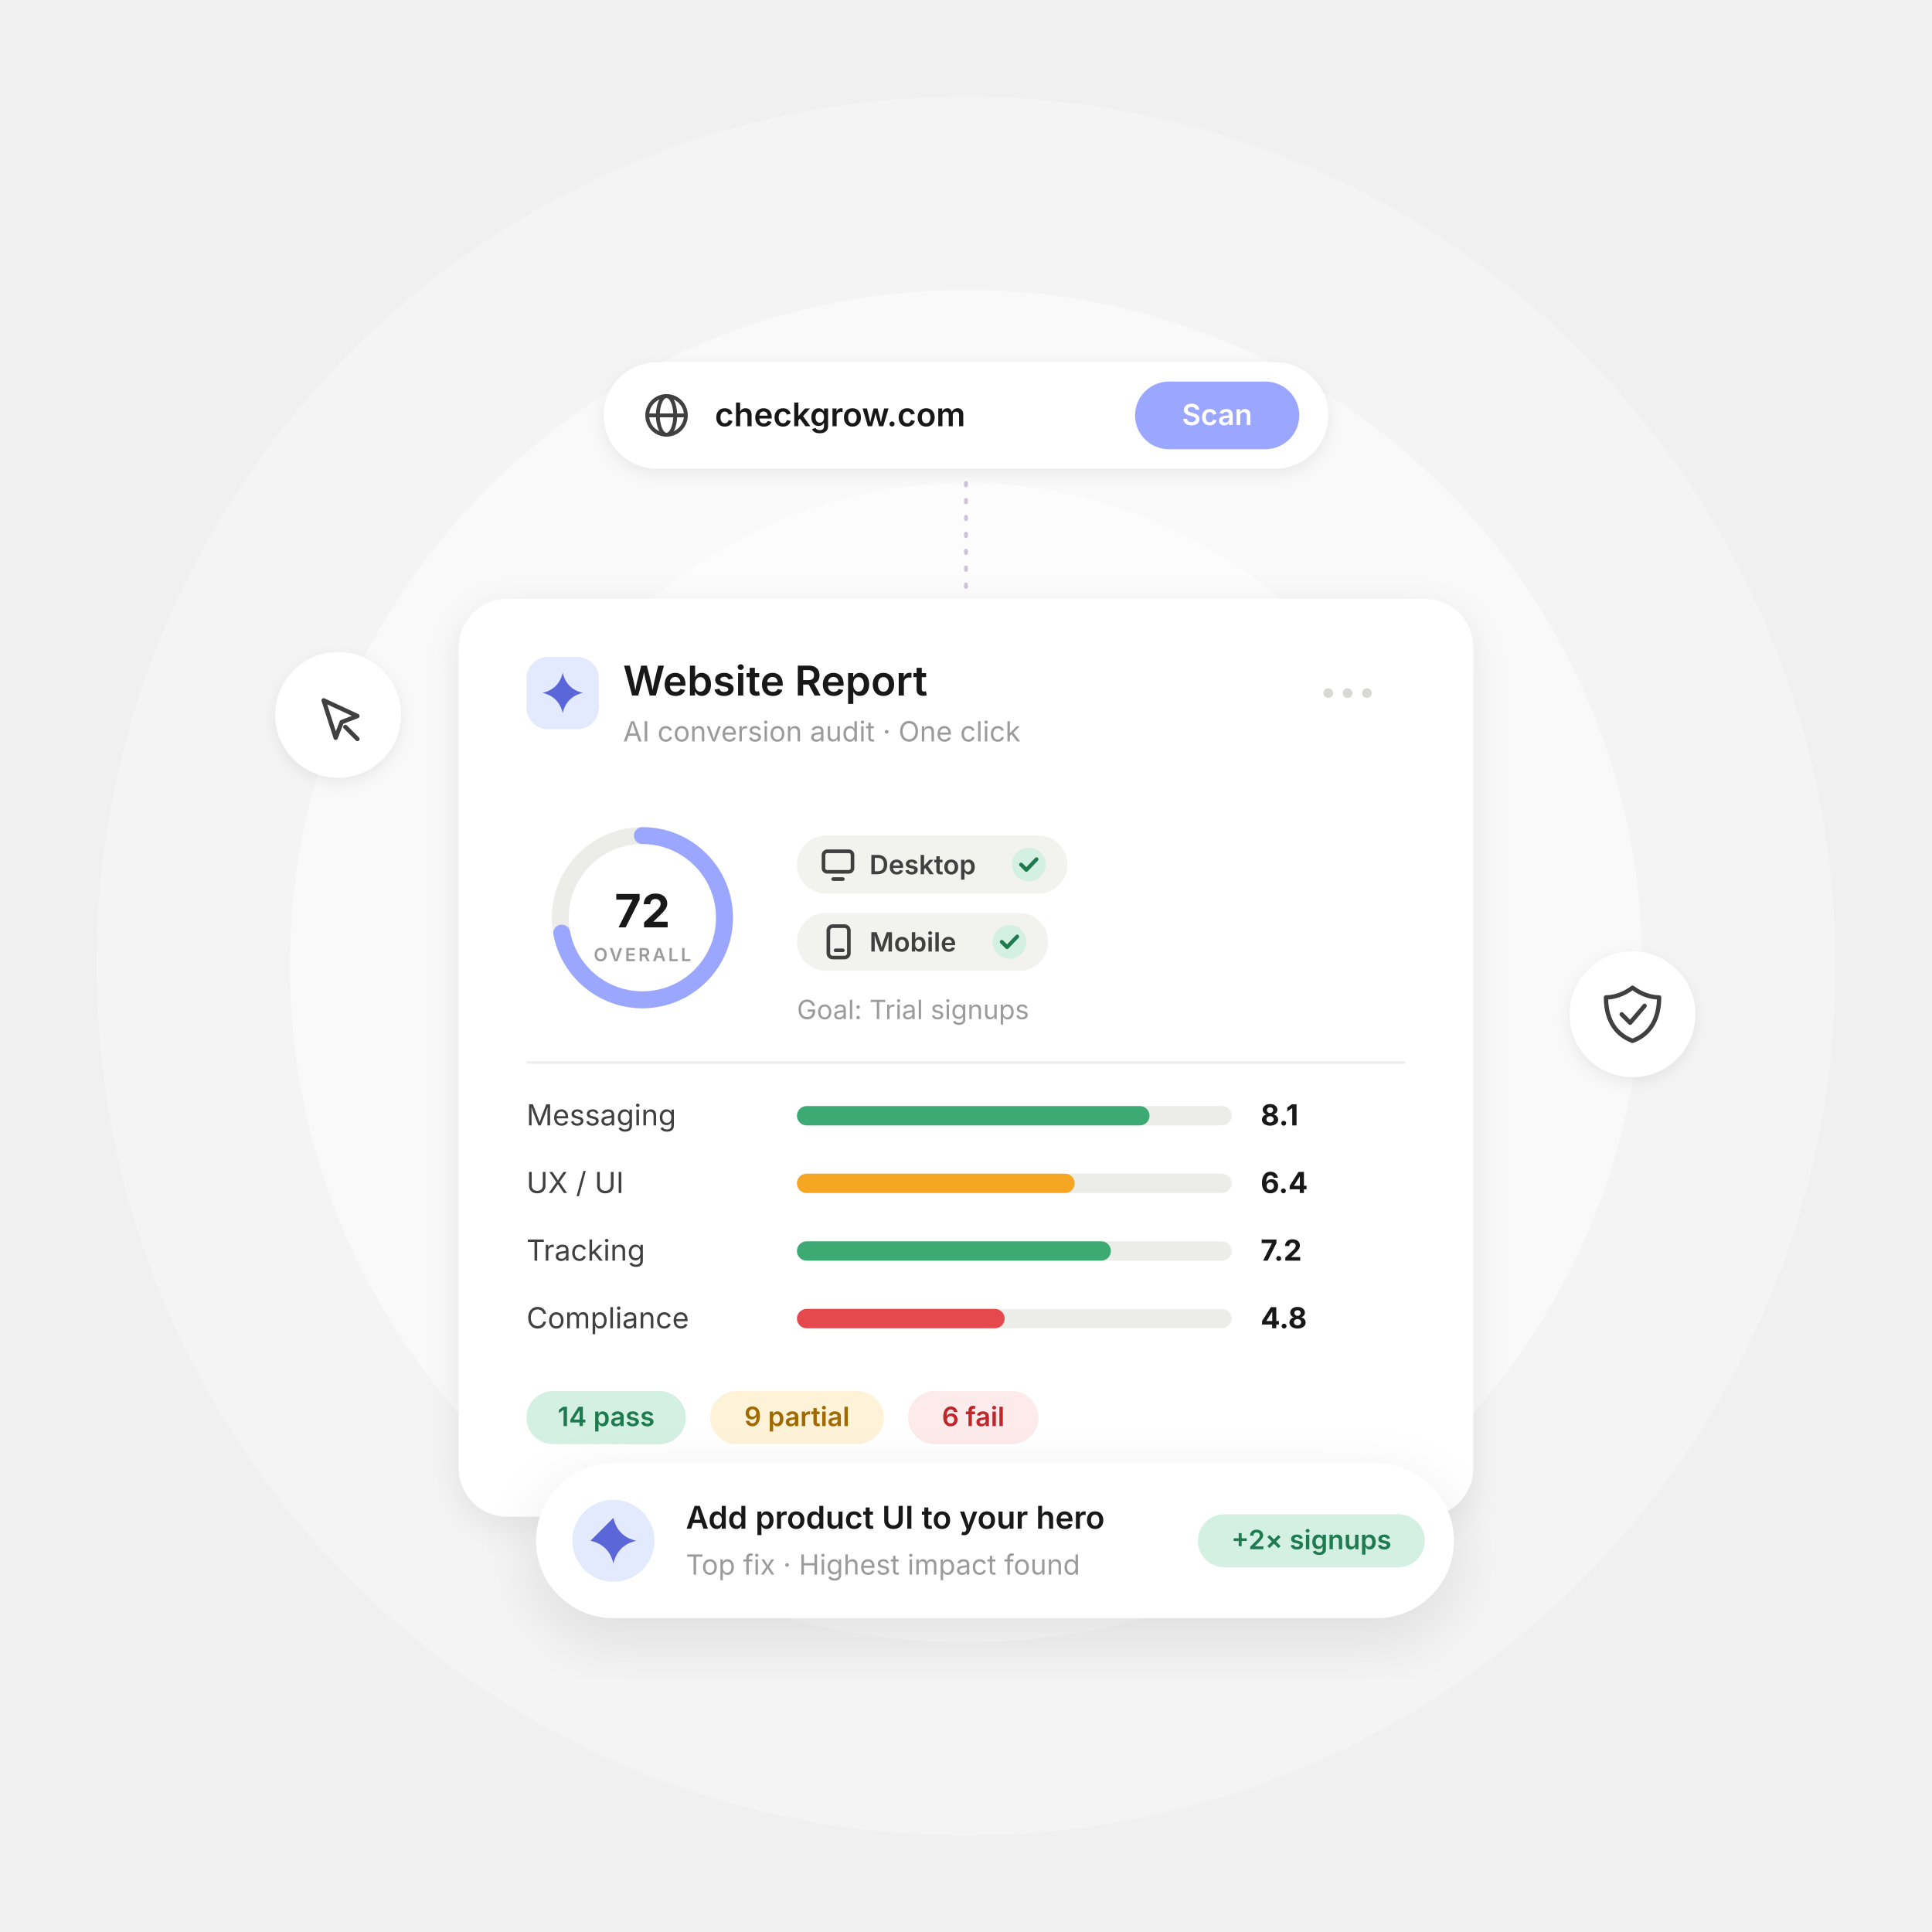
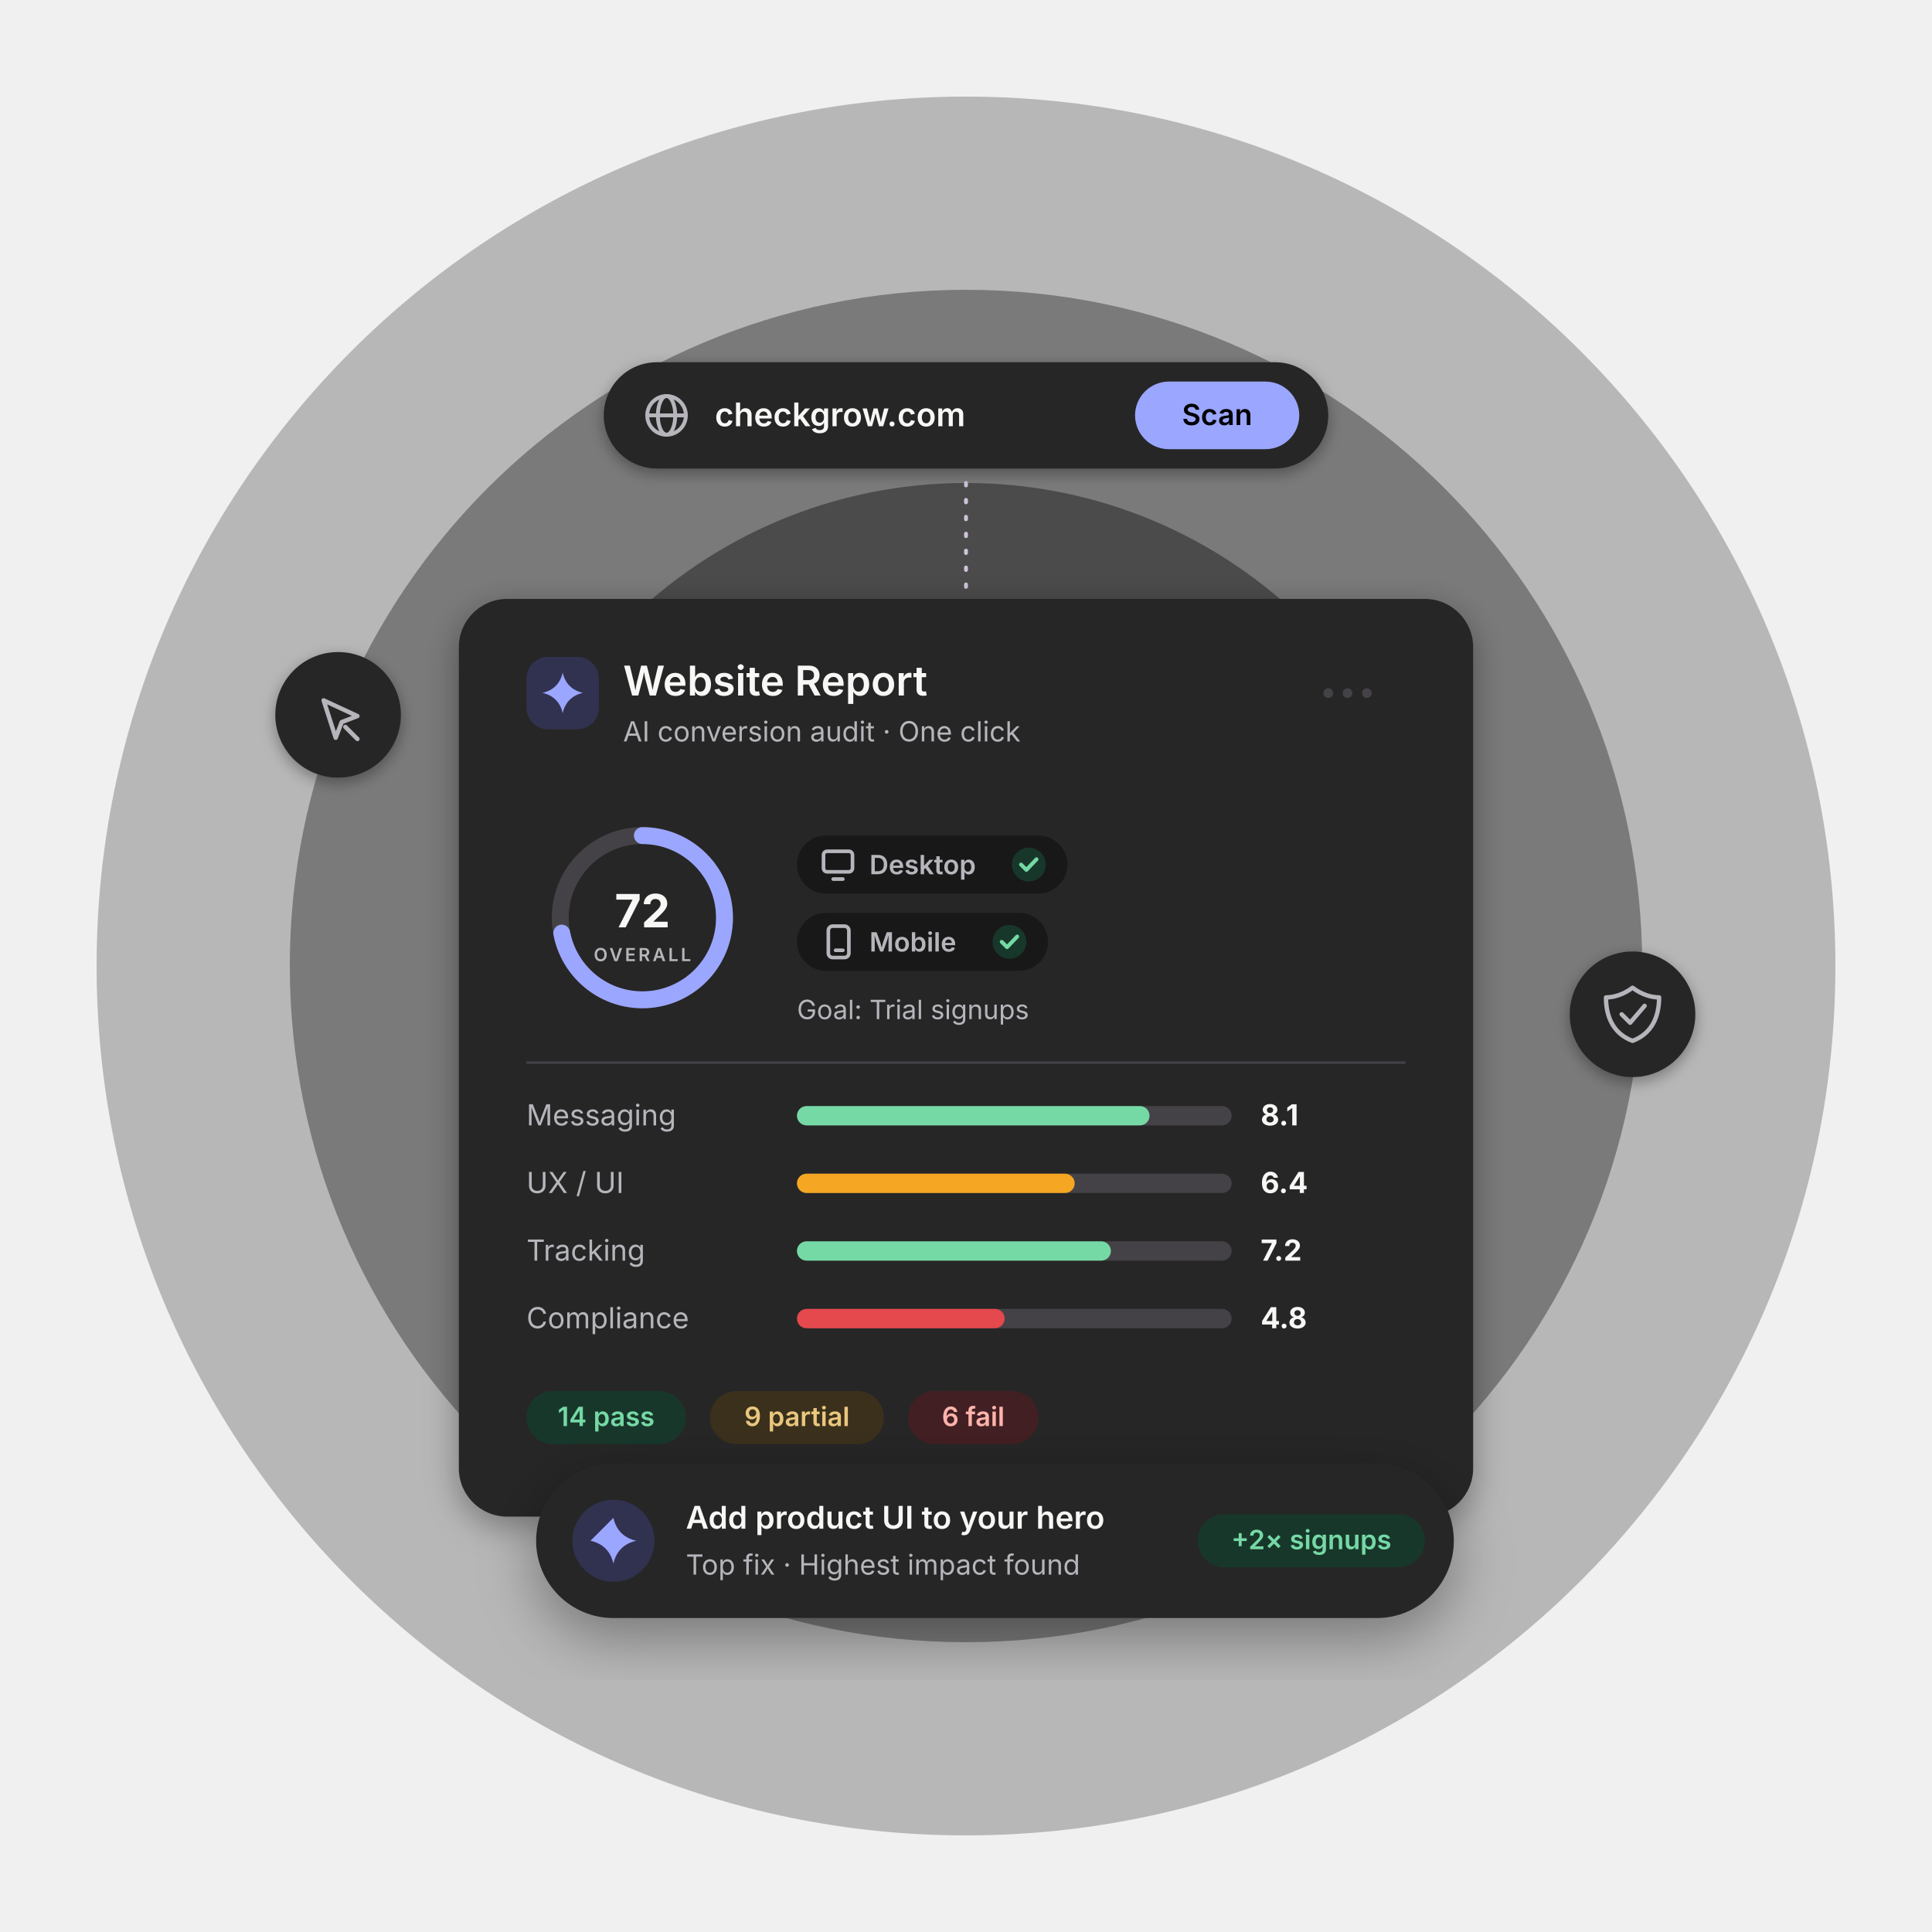
<svg xmlns="http://www.w3.org/2000/svg" viewBox="0 0 800 800" preserveAspectRatio="xMidYMid meet" fill="none" font-family="Geist, Inter, -apple-system, 'Segoe UI', sans-serif" role="img" aria-label="Website Report — one-click AI conversion audit with scores and top fixes">
  <defs>
    <filter id="shadowMd" x="-30%" y="-30%" width="160%" height="160%">
      <feDropShadow dx="0" dy="4" stdDeviation="7" flood-color="#181818" flood-opacity="0.08" />
    </filter>
    <filter id="shadowLg" x="-40%" y="-40%" width="180%" height="180%">
      <feDropShadow dx="0" dy="8" stdDeviation="12" flood-color="#181818" flood-opacity="0.10" />
    </filter>
    <filter id="shadowSm" x="-40%" y="-40%" width="180%" height="180%">
      <feDropShadow dx="0" dy="2" stdDeviation="3" flood-color="#181818" flood-opacity="0.07" />
    </filter>
    <clipPath id="domainClip">
      <rect x="296" y="160" width="110" height="24">
        <animate attributeName="width" values="0;0;110;110" keyTimes="0;0.13;0.20;1" dur="10s" repeatCount="indefinite" calcMode="linear" />
      </rect>
    </clipPath>
    <clipPath id="cardClip">
      <rect x="190" y="248" width="420" height="380" rx="20" />
    </clipPath>
  </defs>
  <style>
+ /* Website dark palette. Keep this branch-local skin separate from the
+        shared light mockup sources; geometry, media and timing stay intact. */
+     svg { color-scheme: dark; }
+     rect[fill="#FFFFFF"], circle[fill="#FFFFFF"], ellipse[fill="#FFFFFF"],
+     rect[fill="#F7F7F5"], circle[fill="#F7F7F5"] { fill: #262526; }
+     [fill="#F2F2EF"], [fill="#F3F3F0"], [fill="#F5F5F2"] { fill: #181818; }
+     [fill="#ECECE9"], [fill="#D8D8D4"], [fill="#DBDBD7"],
+     [fill="#E8E8E4"], [fill="#DCDCD8"] { fill: #454247; }
+     [stroke="#ECECE9"], [stroke="#DBDBD7"], [stroke="#D8D8D4"],
+     [stroke="#E8E8E4"] { stroke: #454247; }
+     [fill="#181818"] { fill: #F7F7F5; }
+     text[fill="#FFFFFF"] { fill: #000000; }
+     [stroke="#181818"] { stroke: #F7F7F5; }
+     [fill="#404040"], [fill="#9B9B9B"] { fill: #B7B5BB; }
+     [stroke="#404040"], [stroke="#9B9B9B"] { stroke: #B7B5BB; }
+     [fill="#E4EAFD"], [fill="#EDF1FE"], [fill="#EBEEFE"] { fill: #30324F; }
+     [fill="#5B67D8"] { fill: #9BA6FF; }
+     [stroke="#5B67D8"] { stroke: #9BA6FF; }
+     [fill="#D4F0E3"], [fill="#E8F5EE"] { fill: #18372B; }
+     [fill="#DEDEDA"], [fill="#DEDEDa"] { fill: #454247; }
+     [fill="#FEF3D8"] { fill: #3A301C; }
+     [fill="#A06A00"] { fill: #E9C77D; }
+     [fill="#FDEAEA"] { fill: #421F23; }
+     [fill="#C0252A"] { fill: #FFB4AB; }
+     [fill="#1E7A4F"], [fill="#3DAA74"] { fill: #75D9A5; }
+     [stroke="#1E7A4F"], [stroke="#3DAA74"] { stroke: #75D9A5; }
+     [flood-color="#181818"] { flood-color: #000000; flood-opacity: 0.35; }
    .a { animation-duration: 10s; animation-iteration-count: infinite; animation-timing-function: linear; }

    @keyframes haloIn { 0% {opacity:0} 8% {opacity:1} 96% {opacity:1} 100% {opacity:0} }
    .halo { animation-name: haloIn; }

    @keyframes cardIn {
      0%, 3% { opacity:0; transform: translateY(18px) scale(0.965); }
      8.5%   { opacity:1; transform: translateY(-2px) scale(1.006); }
      11%    { transform: translateY(0) scale(1); }
      96%    { opacity:1; transform: none; }
      100%   { opacity:0; transform: none; }
    }
    .card { animation-name: cardIn; transform-box: fill-box; transform-origin: center; }

    @keyframes pillIn { 0%,9% {opacity:0; transform:scale(0)} 12% {opacity:1; transform:scale(1.1)} 14% {transform:scale(1)} 96% {opacity:1; transform:scale(1)} 100% {opacity:0; transform:scale(1)} }
    .pill { animation-name: pillIn; transform-box: fill-box; transform-origin: center; }

    @keyframes floatY { 0%{transform:translateY(0)} 50%{transform:translateY(-4px)} 100%{transform:translateY(0)} }
    .float  { animation: floatY 4.6s ease-in-out infinite; }
    .floatB { animation: floatY 5.4s ease-in-out infinite; animation-delay: -2.2s; }
    .floatC { animation: floatY 5s ease-in-out infinite; animation-delay: -1.1s; }

    @keyframes caretBlink {
      0%,13% {opacity:0}
      14% {opacity:1} 16% {opacity:0} 18% {opacity:1} 20% {opacity:0} 21.5% {opacity:1}
      23%,100% {opacity:0}
    }
    .caret { animation-name: caretBlink; }

    @keyframes scanClick {
      0%, 21% { transform: scale(1); }
      22.2%   { transform: scale(0.9); }
      23.5%   { transform: scale(1); }
      100%    { transform: scale(1); }
    }
    .scanBtn { animation-name: scanClick; transform-box: fill-box; transform-origin: center; }

    @keyframes clickRipple {
      0%, 21.8% { opacity: 0; transform: scale(0.5); }
      22.5%     { opacity: 0.7; transform: scale(0.7); }
      26%       { opacity: 0; transform: scale(1.5); }
      100%      { opacity: 0; transform: scale(1.5); }
    }
    .ripple { animation-name: clickRipple; transform-box: fill-box; transform-origin: center; }

    @keyframes linkIn { 0%,22% {opacity:0} 25% {opacity:0.9} 96% {opacity:0.9} 100% {opacity:0} }
    .links { animation-name: linkIn; }

    @keyframes dotV { 0%,23.6% {opacity:0} 25% {opacity:1} 28.6% {opacity:1} 30%,100% {opacity:0} }
    .dot { animation-name: dotV; }

    @keyframes beamSweep {
      0%, 28% { opacity:0; transform: translateY(0); }
      29.5%   { opacity:0.5; }
      34.5%   { opacity:0.5; transform: translateY(250px); }
      36%,100%{ opacity:0; transform: translateY(250px); }
    }
    .beam { animation-name: beamSweep; }

    /* ring: circumference 213.63, 72 percent = 153.81 */
    @keyframes ringDraw {
      0%, 34% { stroke-dasharray: 0 213.63; opacity: 0; }
      34.5%   { opacity: 1; }
      46%     { stroke-dasharray: 153.81 213.63; opacity: 1; }
      100%    { stroke-dasharray: 153.81 213.63; opacity: 1; }
    }
    .ringArc { animation-name: ringDraw; }
    @keyframes ringTrackIn { 0%,32% {opacity:0} 35% {opacity:1} 100% {opacity:1} }
    .ringTrack { animation-name: ringTrackIn; }

    @keyframes num1 { 0%,35% {opacity:0} 35.5% {opacity:1} 39.5% {opacity:1} 40%,100% {opacity:0} }
    @keyframes num2 { 0%,40% {opacity:0} 40.5% {opacity:1} 43.5% {opacity:1} 44%,100% {opacity:0} }
    @keyframes num3 { 0%,44% {opacity:0} 45% {opacity:1} 100% {opacity:1} }
    .num1{animation-name:num1}.num2{animation-name:num2}.num3{animation-name:num3}
    @keyframes ovIn { 0%,35% {opacity:0} 38% {opacity:1} 100% {opacity:1} }
    .overall { animation-name: ovIn; }

    @keyframes tagIn1 { 0%,44% {opacity:0; transform:scale(0)} 46.5% {opacity:1; transform:scale(1.12)} 48% {transform:scale(1)} 100% {opacity:1; transform:scale(1)} }
    @keyframes tagIn2 { 0%,46% {opacity:0; transform:scale(0)} 48.5% {opacity:1; transform:scale(1.12)} 50% {transform:scale(1)} 100% {opacity:1; transform:scale(1)} }
    .tag1{animation-name:tagIn1; transform-box:fill-box; transform-origin:center}
    .tag2{animation-name:tagIn2; transform-box:fill-box; transform-origin:center}
    @keyframes goalIn { 0%,48% {opacity:0} 52% {opacity:1} 100% {opacity:1} }
    .goal { animation-name: goalIn; }

    @keyframes labelsIn { 0%,50% {opacity:0; transform:translateY(6px)} 54% {opacity:1; transform:translateY(0)} 100% {opacity:1} }
    .labels { animation-name: labelsIn; }

    @keyframes barG1 { 0%,52% {transform:scaleX(0)} 57% {transform:scaleX(1)} 100% {transform:scaleX(1)} }
    @keyframes barG2 { 0%,54% {transform:scaleX(0)} 59% {transform:scaleX(1)} 100% {transform:scaleX(1)} }
    @keyframes barG3 { 0%,56% {transform:scaleX(0)} 61% {transform:scaleX(1)} 100% {transform:scaleX(1)} }
    @keyframes barG4 { 0%,58% {transform:scaleX(0)} 63% {transform:scaleX(1)} 100% {transform:scaleX(1)} }
    .bar1{animation-name:barG1; transform-box:fill-box; transform-origin:0% 50%}
    .bar2{animation-name:barG2; transform-box:fill-box; transform-origin:0% 50%}
    .bar3{animation-name:barG3; transform-box:fill-box; transform-origin:0% 50%}
    .bar4{animation-name:barG4; transform-box:fill-box; transform-origin:0% 50%}

    @keyframes scIn1 { 0%,57% {opacity:0} 59.5% {opacity:1} 100% {opacity:1} }
    @keyframes scIn2 { 0%,59% {opacity:0} 61.5% {opacity:1} 100% {opacity:1} }
    @keyframes scIn3 { 0%,61% {opacity:0} 63.5% {opacity:1} 100% {opacity:1} }
    @keyframes scIn4 { 0%,63% {opacity:0} 65.5% {opacity:1} 100% {opacity:1} }
    .sc1{animation-name:scIn1}.sc2{animation-name:scIn2}.sc3{animation-name:scIn3}.sc4{animation-name:scIn4}

    @keyframes chipC1 { 0%,64% {opacity:0; transform:scale(0)} 66% {opacity:1; transform:scale(1.15)} 67.5% {transform:scale(1)} 100% {opacity:1; transform:scale(1)} }
    @keyframes chipC2 { 0%,66% {opacity:0; transform:scale(0)} 68% {opacity:1; transform:scale(1.15)} 69.5% {transform:scale(1)} 100% {opacity:1; transform:scale(1)} }
    @keyframes chipC3 { 0%,68% {opacity:0; transform:scale(0)} 70% {opacity:1; transform:scale(1.15)} 71.5% {transform:scale(1)} 100% {opacity:1; transform:scale(1)} }
    .chipC1{animation-name:chipC1; transform-box:fill-box; transform-origin:center}
    .chipC2{animation-name:chipC2; transform-box:fill-box; transform-origin:center}
    .chipC3{animation-name:chipC3; transform-box:fill-box; transform-origin:center}

    @keyframes sideIn1 { 0%,15% {opacity:0; transform:scale(0)} 18% {opacity:1; transform:scale(1.1)} 20% {transform:scale(1)} 96% {opacity:1; transform:scale(1)} 100% {opacity:0; transform:scale(1)} }
    @keyframes sideIn2 { 0%,17% {opacity:0; transform:scale(0)} 20% {opacity:1; transform:scale(1.1)} 22% {transform:scale(1)} 96% {opacity:1; transform:scale(1)} 100% {opacity:0; transform:scale(1)} }
    .side1{animation-name:sideIn1; transform-box:fill-box; transform-origin:center}
    .side2{animation-name:sideIn2; transform-box:fill-box; transform-origin:center}

    @keyframes chipIn { 0%,72% {opacity:0; transform:translateY(20px)} 77% {opacity:1; transform:translateY(-2px)} 79% {transform:translateY(0)} 96% {opacity:1} 100% {opacity:0} }
    .fixChip { animation-name: chipIn; }

    @keyframes badgePop { 0%,78% {opacity:0; transform:scale(0)} 80.5% {opacity:1; transform:scale(1.18)} 82% {transform:scale(1)} 100% {opacity:1; transform:scale(1)} }
    .impact { animation-name: badgePop; transform-box: fill-box; transform-origin: center; }

    @keyframes twinkle { 0%,100% {transform:scale(1) rotate(0deg)} 50% {transform:scale(1.18) rotate(12deg)} }
    .sparkle { animation: twinkle 2.6s ease-in-out infinite; transform-box: fill-box; transform-origin: center; }

    @media (prefers-reduced-motion: reduce) {
      * { animation: none !important; }
    }
  </style>
  <g class="a halo">
    <circle cx="400" cy="400" r="360" fill="#FFFFFF" opacity="0.28" />
    <circle cx="400" cy="400" r="280" fill="#FFFFFF" opacity="0.42" />
    <circle cx="400" cy="400" r="200" fill="#FFFFFF" opacity="0.55" />
  </g>
  <g class="a links" stroke="#CFC3D9" stroke-width="1.6" stroke-dasharray="1 6" stroke-linecap="round" fill="none">
    <path d="M 400 200 C 400 216, 400 232, 400 244" />
  </g>
  <g class="a pill">
    <g class="float">
      <g filter="url(#shadowSm)">
        <rect x="250" y="150" width="300" height="44" rx="22" fill="#FFFFFF" />
      </g>
      <g stroke="#404040" stroke-width="1.6" fill="none">
        <circle cx="276" cy="172" r="8" />
        <ellipse cx="276" cy="172" rx="3.6" ry="8" />
        <line x1="268" y1="172" x2="284" y2="172" />
      </g>
      <g clip-path="url(#domainClip)">
        <text x="296" y="176.5" font-size="13.5" font-weight="600" fill="#181818">checkgrow.com</text>
      </g>
      <rect class="a caret" x="298" y="181" width="12" height="1.8" rx="0.9" fill="#9BA6FF" opacity="0" />
      <circle class="a ripple" cx="504" cy="172" r="24" stroke="#9BA6FF" stroke-width="2" fill="none" opacity="0" />
      <g class="a scanBtn">
        <rect x="470" y="158" width="68" height="28" rx="14" fill="#9BA6FF" />
        <text x="504" y="176" font-size="12" font-weight="600" fill="#FFFFFF" text-anchor="middle">Scan</text>
      </g>
    </g>
  </g>
  <circle class="a dot" r="4.5" fill="#9BA6FF" opacity="0">
    <animateMotion dur="10s" repeatCount="indefinite" calcMode="linear" keyPoints="0;0;1;1" keyTimes="0;0.24;0.30;1" path="M 400 200 C 400 216, 400 232, 400 244" />
  </circle>
  <g class="a card">
    <g filter="url(#shadowMd)">
      <rect x="190" y="248" width="420" height="380" rx="20" fill="#FFFFFF" />
    </g>
    <g clip-path="url(#cardClip)">
      <rect class="a beam" x="214" y="310" width="372" height="26" rx="13" fill="#E4EAFD" opacity="0" />
    </g>
    <rect x="218" y="272" width="30" height="30" rx="9" fill="#E4EAFD" />
    <path d="M 233 278.5 C 234 283, 236.9 285.9, 241.4 286.9 C 236.9 287.9, 234 290.8, 233 295.3 C 232 290.8, 229.1 287.9, 224.6 286.9 C 229.1 285.9, 232 283, 233 278.5 Z" fill="#5B67D8" />
    <text x="258" y="288" font-size="17" font-weight="600" fill="#181818">Website Report</text>
    <text x="258" y="307" font-size="11.5" fill="#9B9B9B">AI conversion audit · One click</text>
    <g fill="#D8D8D4">
      <circle cx="550" cy="287" r="2" />
      <circle cx="558" cy="287" r="2" />
      <circle cx="566" cy="287" r="2" />
    </g>
    <circle class="a ringTrack" cx="266" cy="380" r="34" stroke="#ECECE9" stroke-width="7" fill="none" />
    <g transform="translate(266 380) rotate(-90)">
      <circle class="a ringArc" cx="0" cy="0" r="34" stroke="#9BA6FF" stroke-width="7" fill="none" stroke-linecap="round" stroke-dasharray="153.81 213.63" />
    </g>
    <g class="a num1" opacity="0">
      <text x="266" y="384" font-size="19" font-weight="700" fill="#181818" text-anchor="middle">28</text>
    </g>
    <g class="a num2" opacity="0">
      <text x="266" y="384" font-size="19" font-weight="700" fill="#181818" text-anchor="middle">51</text>
    </g>
    <g class="a num3">
      <text x="266" y="384" font-size="19" font-weight="700" fill="#181818" text-anchor="middle">72</text>
    </g>
    <g class="a overall">
      <text x="266" y="398" font-size="7.5" font-weight="600" letter-spacing="1" fill="#9B9B9B" text-anchor="middle">OVERALL</text>
    </g>
    <g class="a tag1">
      <rect x="330" y="346" width="112" height="24" rx="12" fill="#F2F2EF" />
      <g stroke="#404040" stroke-width="1.5" stroke-linecap="round" stroke-linejoin="round" fill="none">
        <rect x="341" y="352.5" width="12" height="8.5" rx="1.5" />
        <line x1="345" y1="364" x2="349" y2="364" />
      </g>
      <text x="360" y="362" font-size="11" font-weight="600" fill="#404040">Desktop</text>
      <circle cx="426" cy="358" r="7" fill="#D4F0E3" />
      <path d="M 422.8 358 L 425 360.2 L 429.2 355.8" stroke="#1E7A4F" stroke-width="1.6" stroke-linecap="round" stroke-linejoin="round" fill="none" />
    </g>
    <g class="a tag2">
      <rect x="330" y="378" width="104" height="24" rx="12" fill="#F2F2EF" />
      <g stroke="#404040" stroke-width="1.5" stroke-linecap="round" stroke-linejoin="round" fill="none">
        <rect x="343" y="383.5" width="8.5" height="13" rx="1.8" />
        <line x1="346" y1="393.5" x2="349" y2="393.5" />
      </g>
      <text x="360" y="394" font-size="11" font-weight="600" fill="#404040">Mobile</text>
      <circle cx="418" cy="390" r="7" fill="#D4F0E3" />
      <path d="M 414.8 390 L 417 392.2 L 421.2 387.8" stroke="#1E7A4F" stroke-width="1.6" stroke-linecap="round" stroke-linejoin="round" fill="none" />
    </g>
    <g class="a goal">
      <text x="330" y="422" font-size="11" fill="#9B9B9B">Goal: Trial signups</text>
    </g>
    <line x1="218" y1="440" x2="582" y2="440" stroke="#ECECE9" stroke-width="1" />
    <g class="a labels">
      <text x="218" y="466" font-size="12" fill="#404040">Messaging</text>
      <text x="218" y="494" font-size="12" fill="#404040">UX / UI</text>
      <text x="218" y="522" font-size="12" fill="#404040">Tracking</text>
      <text x="218" y="550" font-size="12" fill="#404040">Compliance</text>
      <rect x="330" y="458" width="180" height="8" rx="4" fill="#ECECE9" />
      <rect x="330" y="486" width="180" height="8" rx="4" fill="#ECECE9" />
      <rect x="330" y="514" width="180" height="8" rx="4" fill="#ECECE9" />
      <rect x="330" y="542" width="180" height="8" rx="4" fill="#ECECE9" />
    </g>
    <rect class="a bar1" x="330" y="458" width="146" height="8" rx="4" fill="#3DAA74" />
    <rect class="a bar2" x="330" y="486" width="115" height="8" rx="4" fill="#F5A623" />
    <rect class="a bar3" x="330" y="514" width="130" height="8" rx="4" fill="#3DAA74" />
    <rect class="a bar4" x="330" y="542" width="86" height="8" rx="4" fill="#E5484D" />
    <g class="a sc1">
      <text x="522" y="466" font-size="12" font-weight="700" fill="#181818">8.1</text>
    </g>
    <g class="a sc2">
      <text x="522" y="494" font-size="12" font-weight="700" fill="#181818">6.4</text>
    </g>
    <g class="a sc3">
      <text x="522" y="522" font-size="12" font-weight="700" fill="#181818">7.2</text>
    </g>
    <g class="a sc4">
      <text x="522" y="550" font-size="12" font-weight="700" fill="#181818">4.8</text>
    </g>
    <g class="a chipC1">
      <rect x="218" y="576" width="66" height="22" rx="11" fill="#D4F0E3" />
      <text x="251" y="590.5" font-size="11" font-weight="600" fill="#1E7A4F" text-anchor="middle">14 pass</text>
    </g>
    <g class="a chipC2">
      <rect x="294" y="576" width="72" height="22" rx="11" fill="#FEF3D8" />
      <text x="330" y="590.5" font-size="11" font-weight="600" fill="#A06A00" text-anchor="middle">9 partial</text>
    </g>
    <g class="a chipC3">
      <rect x="376" y="576" width="54" height="22" rx="11" fill="#FDEAEA" />
      <text x="403" y="590.5" font-size="11" font-weight="600" fill="#C0252A" text-anchor="middle">6 fail</text>
    </g>
  </g>
  <g class="a side1">
    <g class="floatB">
      <g filter="url(#shadowSm)">
        <circle cx="140" cy="296" r="26" fill="#FFFFFF" />
      </g>
      <g stroke="#404040" stroke-width="1.8" stroke-linecap="round" stroke-linejoin="round" fill="none">
        <path d="M 134 290 L 148 296.5 L 141.5 299 L 139 305.5 Z" />
        <path d="M 143 301 L 148 306" />
      </g>
    </g>
  </g>
  <g class="a side2">
    <g class="floatC">
      <g filter="url(#shadowSm)">
        <circle cx="676" cy="420" r="26" fill="#FFFFFF" />
      </g>
      <g stroke="#404040" stroke-width="1.8" stroke-linecap="round" stroke-linejoin="round" fill="none">
        <path d="M 676 409 C 680 412, 684 413, 687 413 C 687 421, 684 428, 676 431 C 668 428, 665 421, 665 413 C 668 413, 672 412, 676 409 Z" />
        <path d="M 671.5 420 L 675 423.5 L 681 416.5" />
      </g>
    </g>
  </g>
  <g class="a fixChip">
    <g filter="url(#shadowLg)">
      <rect x="222" y="606" width="380" height="64" rx="32" fill="#FFFFFF" />
    </g>
    <circle cx="254" cy="638" r="17" fill="#E4EAFD" />
    <g class="sparkle">
      <path d="M 254 628.5 C 255.1 633.6, 258.4 636.9, 263.5 638 C 258.4 639.1, 255.1 642.4, 254 647.5 C 252.9 642.4, 249.6 639.1, 244.5 638 Z" fill="#5B67D8" />
    </g>
    <text x="284" y="633" font-size="13" font-weight="600" fill="#181818">Add product UI to your hero</text>
    <text x="284" y="652" font-size="11.5" fill="#9B9B9B">Top fix · Highest impact found</text>
    <g class="a impact">
      <rect x="496" y="627" width="94" height="22" rx="11" fill="#D4F0E3" />
      <text x="543" y="641.5" font-size="11" font-weight="600" fill="#1E7A4F" text-anchor="middle">+2× signups</text>
    </g>
  </g>
</svg>
